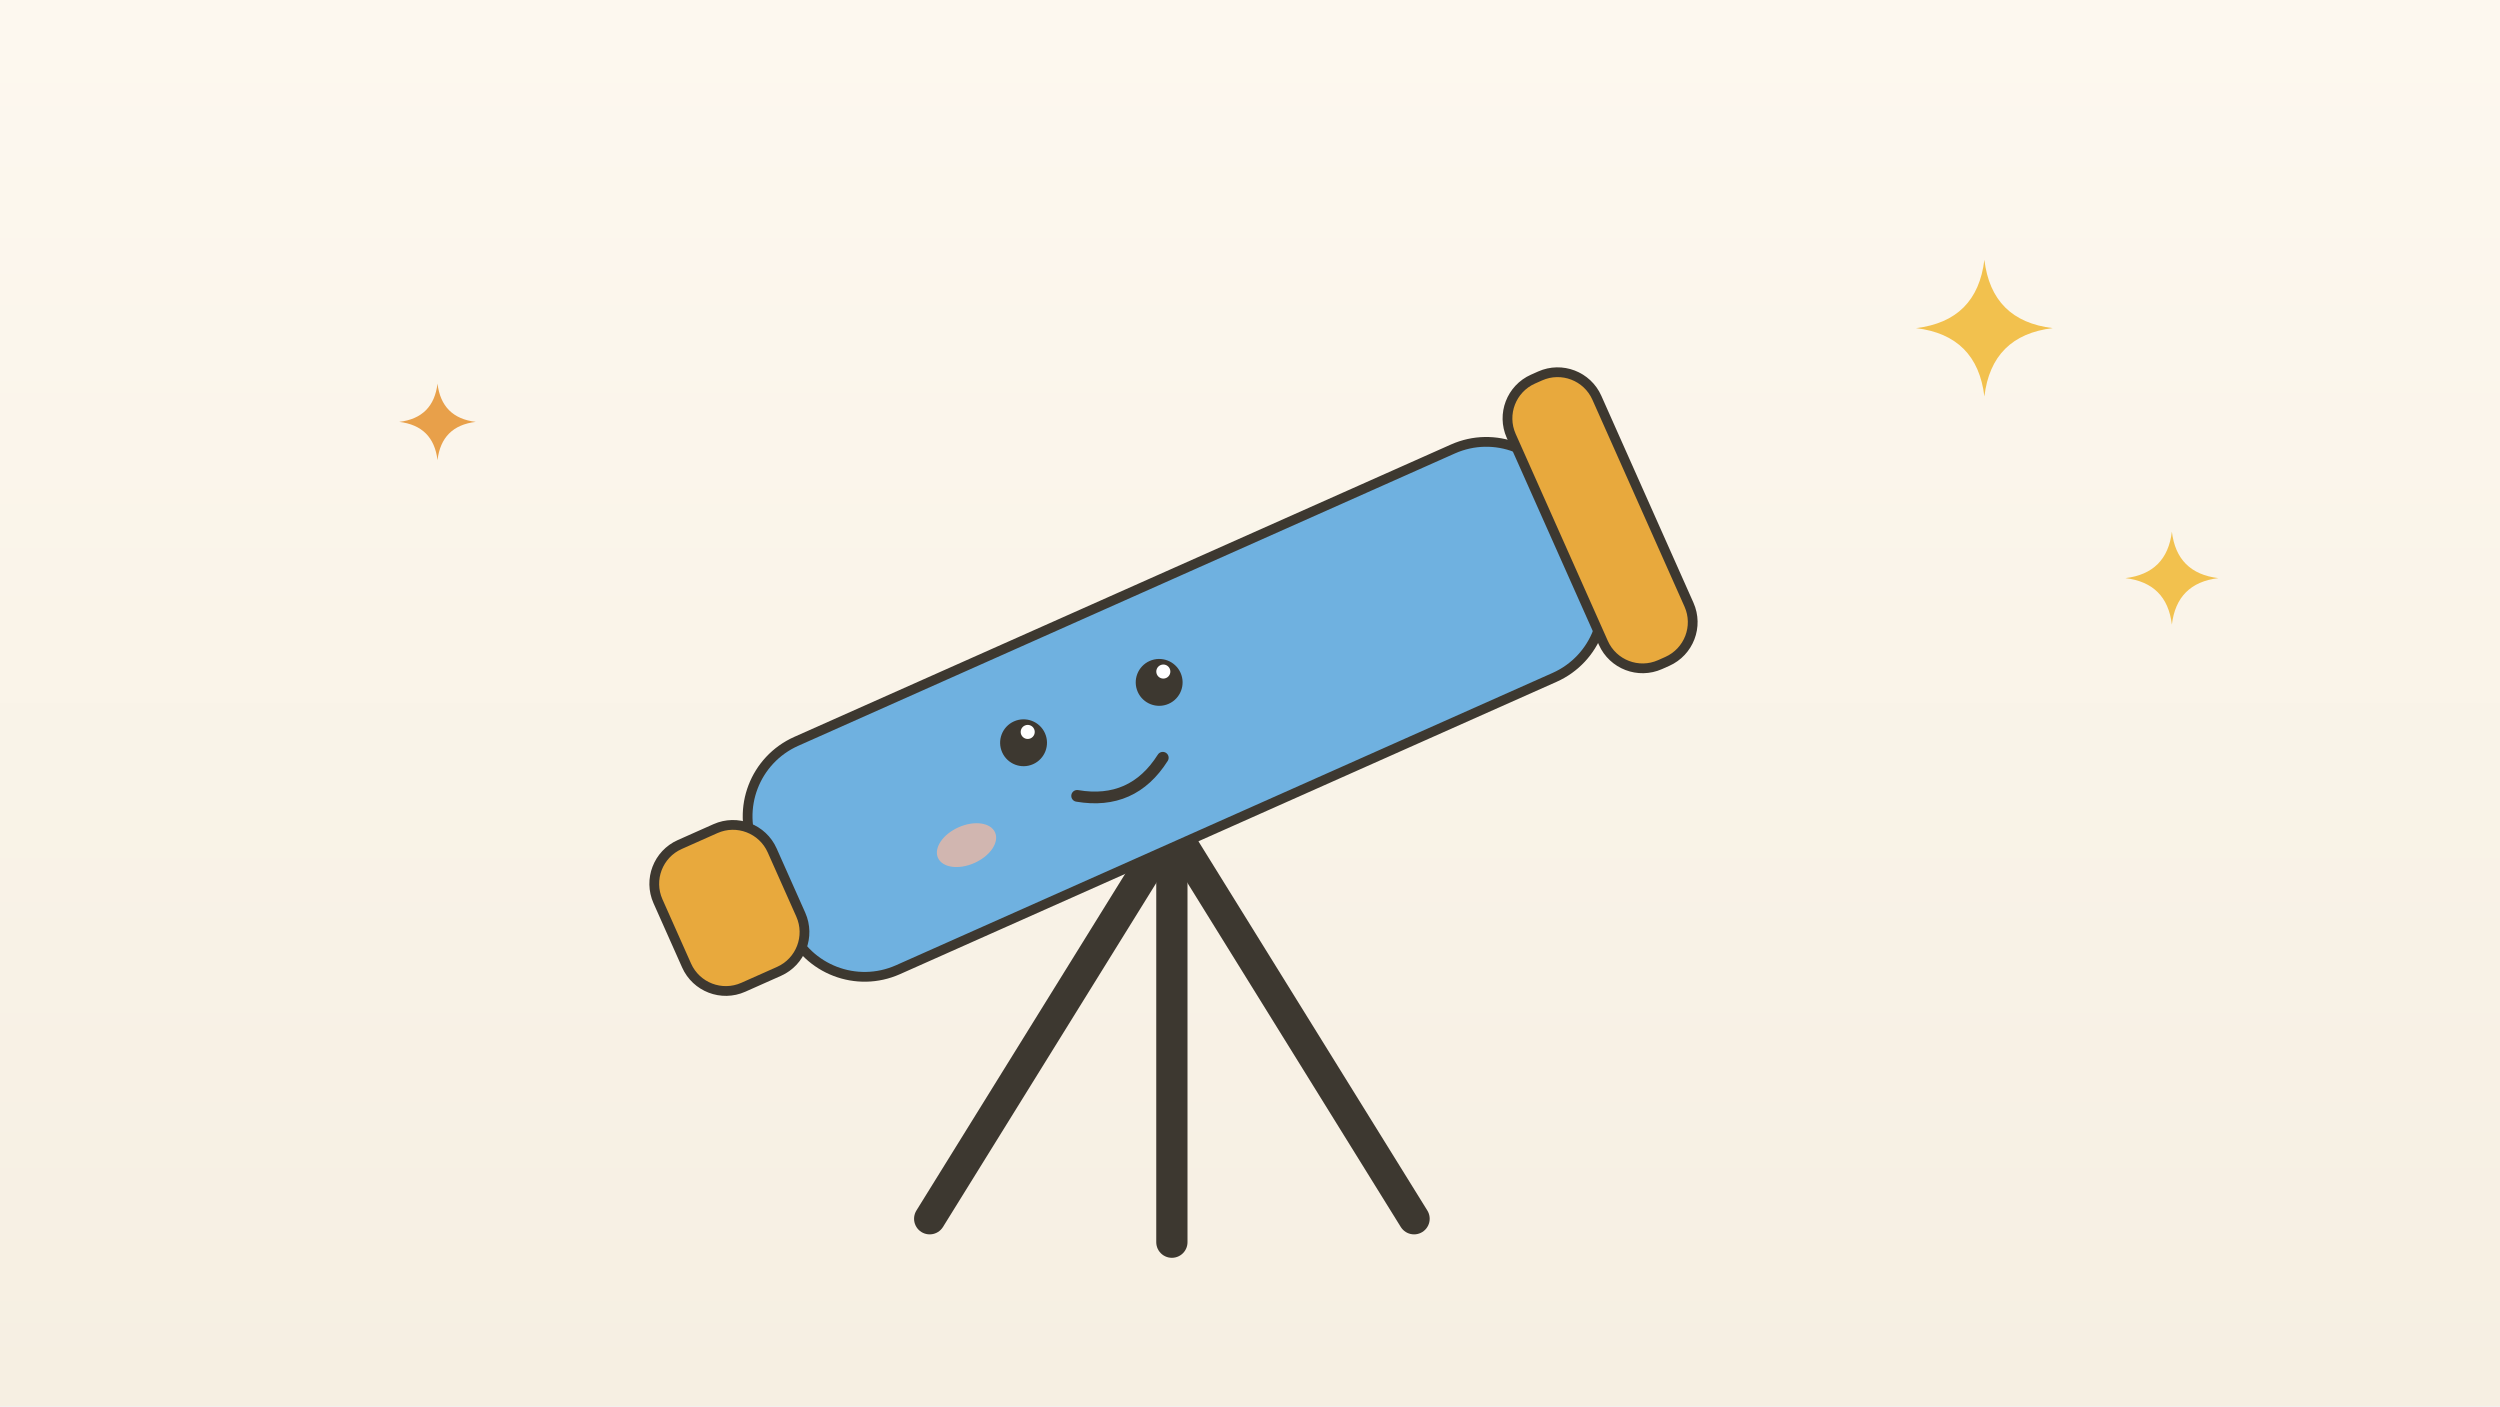
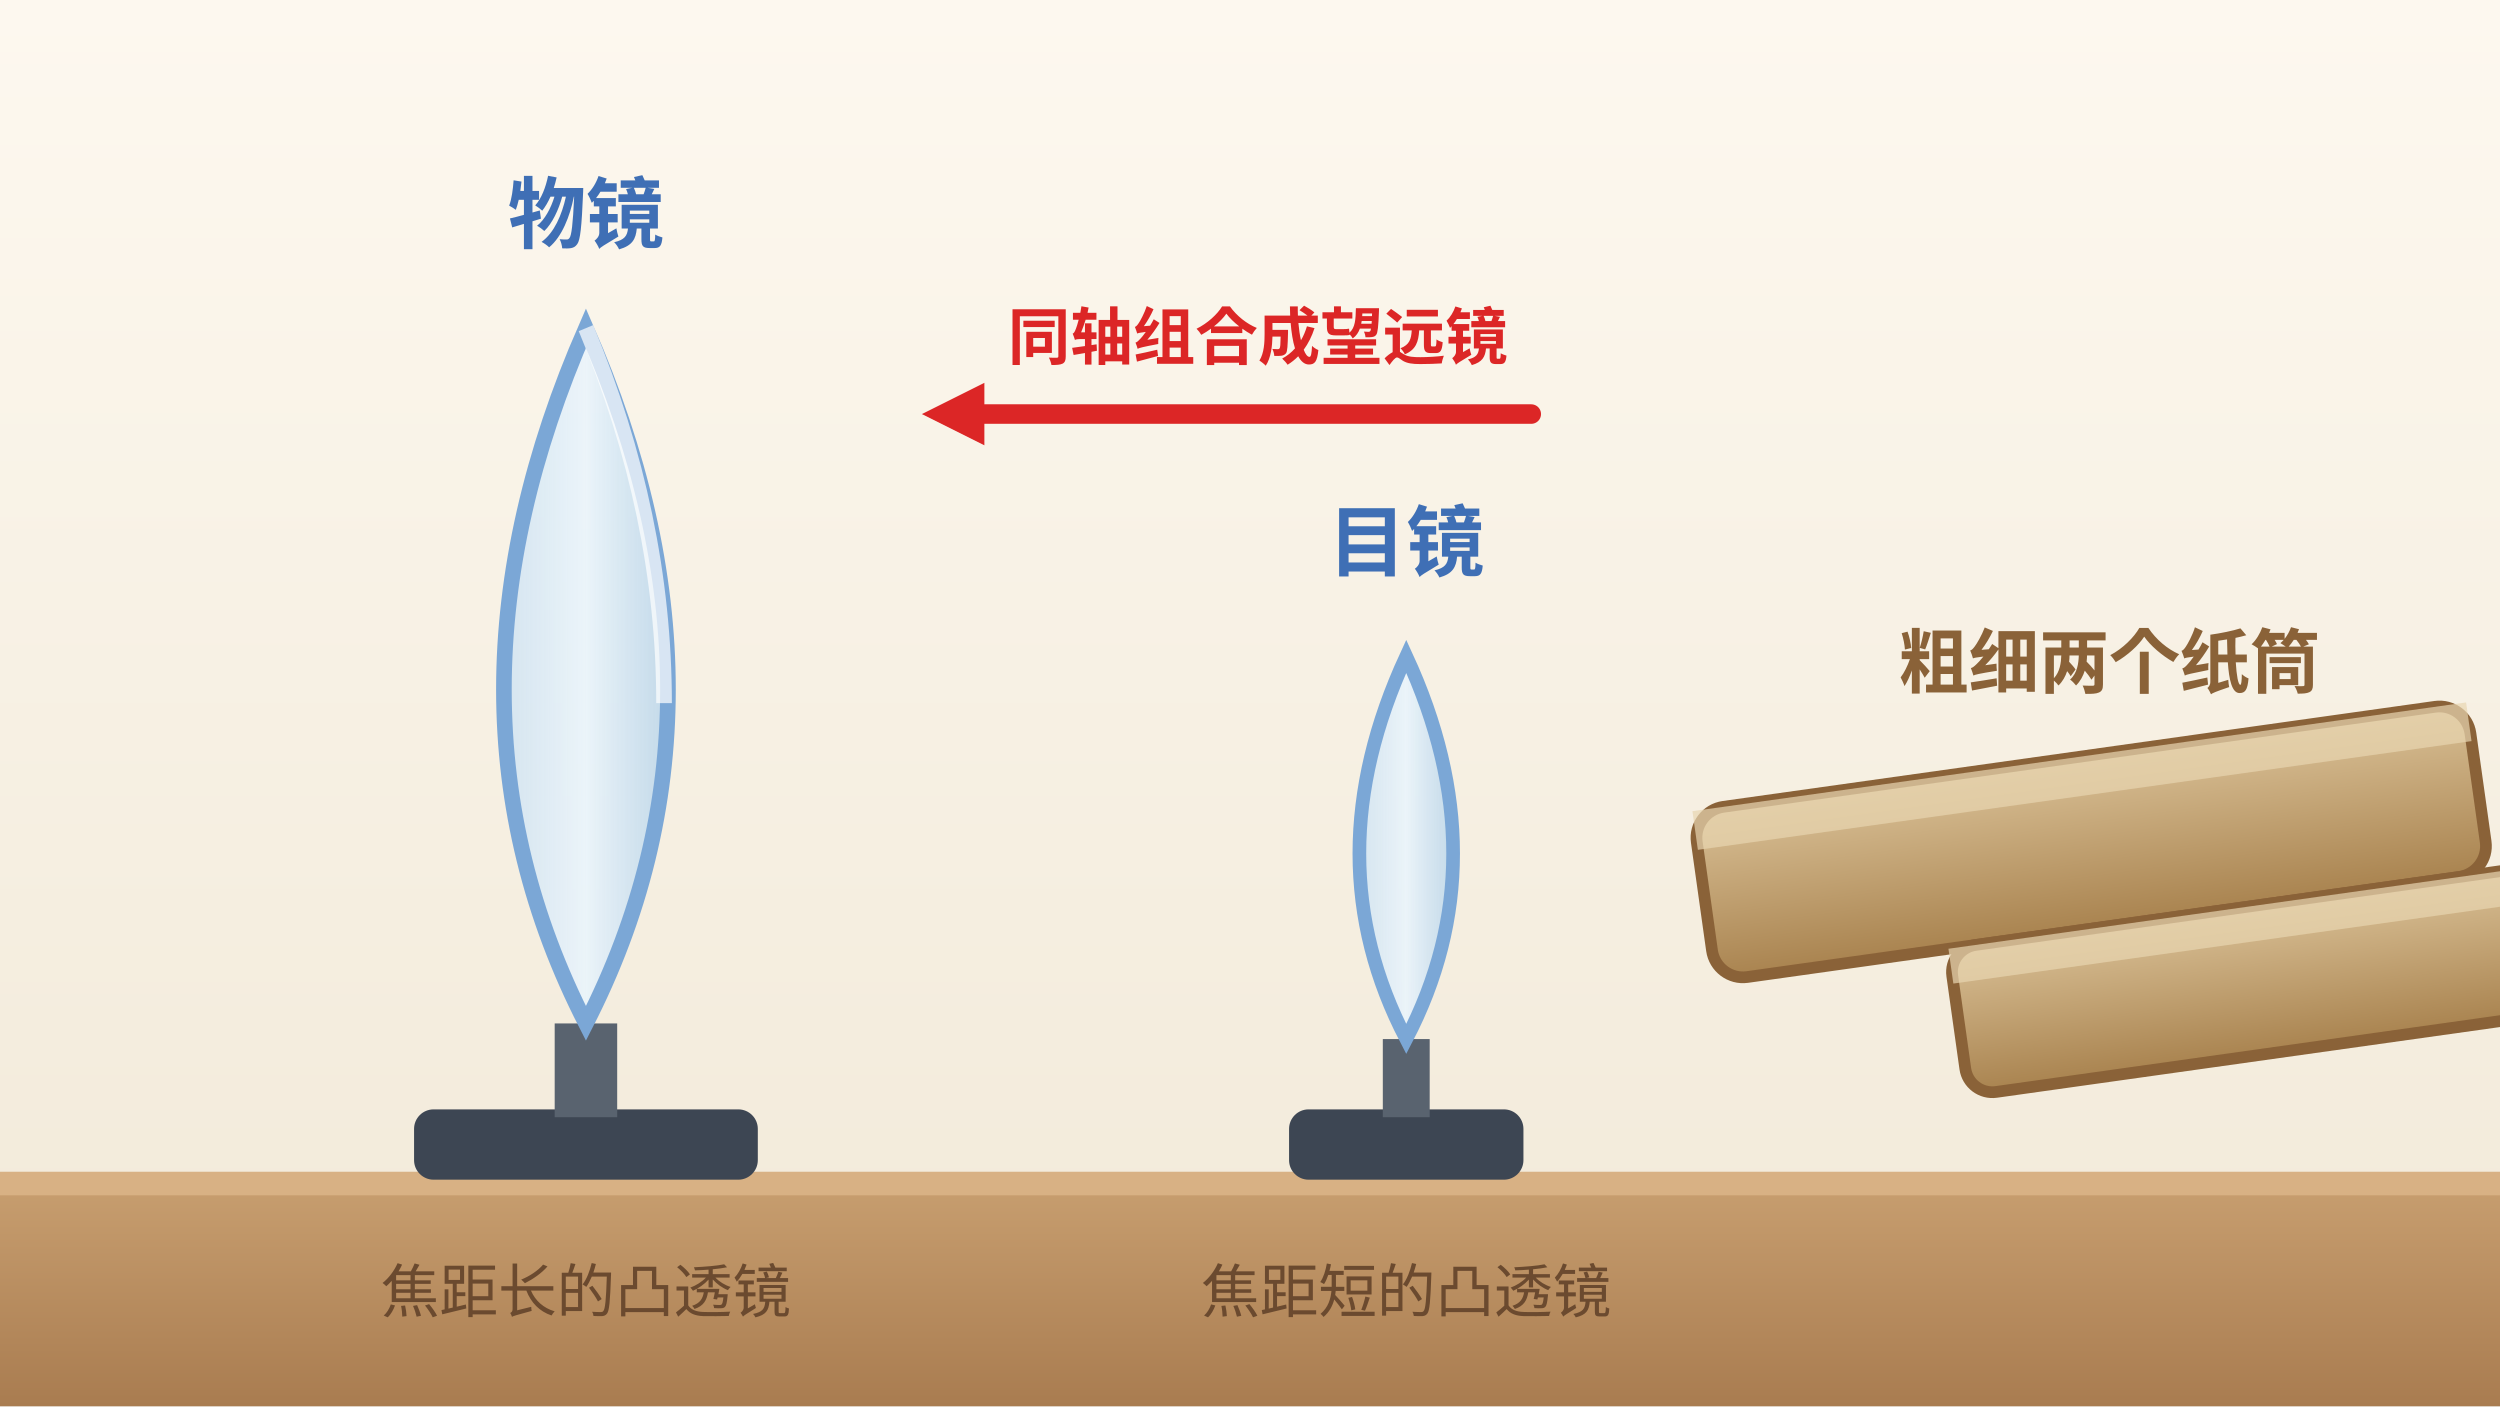
<svg xmlns="http://www.w3.org/2000/svg" viewBox="0 0 640 360" width="640" height="360">
  <defs>
    <linearGradient id="bg" x1="0" y1="0" x2="0" y2="1">
      <stop offset="0" stop-color="#fdf8ef" />
-       <stop offset="1" stop-color="#f6efe2" />
+       <stop offset="1" stop-color="#f1e9d8" />
+     </linearGradient>
+     <linearGradient id="glass" x1="0" y1="0" x2="1" y2="0">
+       <stop offset="0" stop-color="#cfe3f2" stop-opacity=".85" />
+       <stop offset=".5" stop-color="#eaf4fb" stop-opacity=".92" />
+       <stop offset="1" stop-color="#b9d5ea" stop-opacity=".85" />
+     </linearGradient>
+     <linearGradient id="tube" x1="0" y1="0" x2="0" y2="1">
+       <stop offset="0" stop-color="#d9c096" />
+       <stop offset="1" stop-color="#a9834f" />
+     </linearGradient>
+     <linearGradient id="wood" x1="0" y1="0" x2="0" y2="1">
+       <stop offset="0" stop-color="#c9a071" />
+       <stop offset="1" stop-color="#a97c50" />
    </linearGradient>
  </defs>
  <rect width="640" height="360" fill="url(#bg)" />
-   <line x1="300" y1="212" x2="238" y2="312" stroke="#3d3830" stroke-width="8" stroke-linecap="round" />
-   <line x1="300" y1="212" x2="300" y2="318" stroke="#3d3830" stroke-width="8" stroke-linecap="round" />
-   <line x1="300" y1="212" x2="362" y2="312" stroke="#3d3830" stroke-width="8" stroke-linecap="round" />
-   <g transform="rotate(-24 300 182)">
-     <rect x="188" y="150" width="226" height="64" rx="21" fill="#6fb1e0" stroke="#3d3830" stroke-width="2.5" />
-     <rect x="160" y="162" width="32" height="40" rx="11" fill="#e8a93d" stroke="#3d3830" stroke-width="2.5" />
-     <rect x="408" y="142" width="24" height="80" rx="11" fill="#e8a93d" stroke="#3d3830" stroke-width="2.5" />
-     <circle cx="262" cy="174" r="6" fill="#3d3830" />
-     <circle cx="264.1" cy="171.9" r="1.8" fill="#ffffff" />
-     <circle cx="300" cy="174" r="6" fill="#3d3830" />
-     <circle cx="302.1" cy="171.9" r="1.8" fill="#ffffff" />
-     <path d="M269.0,192 q12.0,8 24,0" fill="none" stroke="#3d3830" stroke-width="3" stroke-linecap="round" />
-     <ellipse cx="238" cy="192" rx="8" ry="5" fill="#f2b8a0" opacity="0.75" />
+   <rect x="0" y="300" width="640" height="60" fill="url(#wood)" />
+   <rect x="0" y="300" width="640" height="6" fill="#d8b184" />
+   <rect x="106" y="284" width="88" height="18" rx="5" fill="#3d4653" />
+   <rect x="142" y="262" width="16" height="24" fill="#59636f" />
+   <path d="M150 84 Q192 180 150 262 Q108 180 150 84 Z" fill="url(#glass)" stroke="#7ba7d6" stroke-width="4" />
+   <path d="M150 84 Q170 132 170 180" fill="none" stroke="#ffffff" stroke-width="4" opacity=".7" />
+   <text x="150" y="62" font-size="20" font-weight="700" fill="#3f6fb5" text-anchor="middle" font-family="sans-serif">物镜</text>
+   <text x="150" y="336" font-size="15" fill="#6b4a2f" text-anchor="middle" font-family="sans-serif">焦距长的凸透镜</text>
+   <rect x="330" y="284" width="60" height="18" rx="5" fill="#3d4653" />
+   <rect x="354" y="266" width="12" height="20" fill="#59636f" />
+   <path d="M360 168 Q384 220 360 266 Q336 220 360 168 Z" fill="url(#glass)" stroke="#7ba7d6" stroke-width="3.5" />
+   <text x="360" y="146" font-size="20" font-weight="700" fill="#3f6fb5" text-anchor="middle" font-family="sans-serif">目镜</text>
+   <text x="360" y="336" font-size="15" fill="#6b4a2f" text-anchor="middle" font-family="sans-serif">焦距短的凸透镜</text>
+   <g transform="rotate(-8 520 250)">
+     <rect x="440" y="196" width="200" height="44" rx="8" fill="url(#tube)" stroke="#8a6238" stroke-width="3" />
+     <rect x="440" y="196" width="200" height="10" fill="#e8d5b0" opacity=".7" />
+     <rect x="500" y="240" width="160" height="38" rx="7" fill="url(#tube)" stroke="#8a6238" stroke-width="3" />
+     <rect x="500" y="240" width="160" height="9" fill="#e8d5b0" opacity=".7" />
  </g>
-   <path d="M0,-14 Q1.5,-1.5 14,0 Q1.5,1.5 0,14 Q-1.5,1.5 -14,0 Q-1.5,-1.5 0,-14 Z" transform="translate(508,84) scale(1.25)" fill="#f2c14e" />
-   <path d="M0,-14 Q1.5,-1.5 14,0 Q1.5,1.5 0,14 Q-1.5,1.5 -14,0 Q-1.5,-1.5 0,-14 Z" transform="translate(556,148) scale(0.85)" fill="#f2c14e" />
-   <path d="M0,-14 Q1.5,-1.5 14,0 Q1.5,1.5 0,14 Q-1.5,1.5 -14,0 Q-1.5,-1.5 0,-14 Z" transform="translate(112,108) scale(0.7)" fill="#e8a04a" />
+   <text x="540" y="176" font-size="18" font-weight="700" fill="#8a6238" text-anchor="middle" font-family="sans-serif">粗细两个纸筒</text>
+   <line x1="392" y1="106" x2="252" y2="106" stroke="#dc2626" stroke-width="5" stroke-linecap="round" />
+   <path d="M252 98 L236 106 L252 114 Z" fill="#dc2626" />
+   <text x="322" y="92" font-size="16" font-weight="700" fill="#dc2626" text-anchor="middle" font-family="sans-serif">同轴组合成望远镜</text>
</svg>
